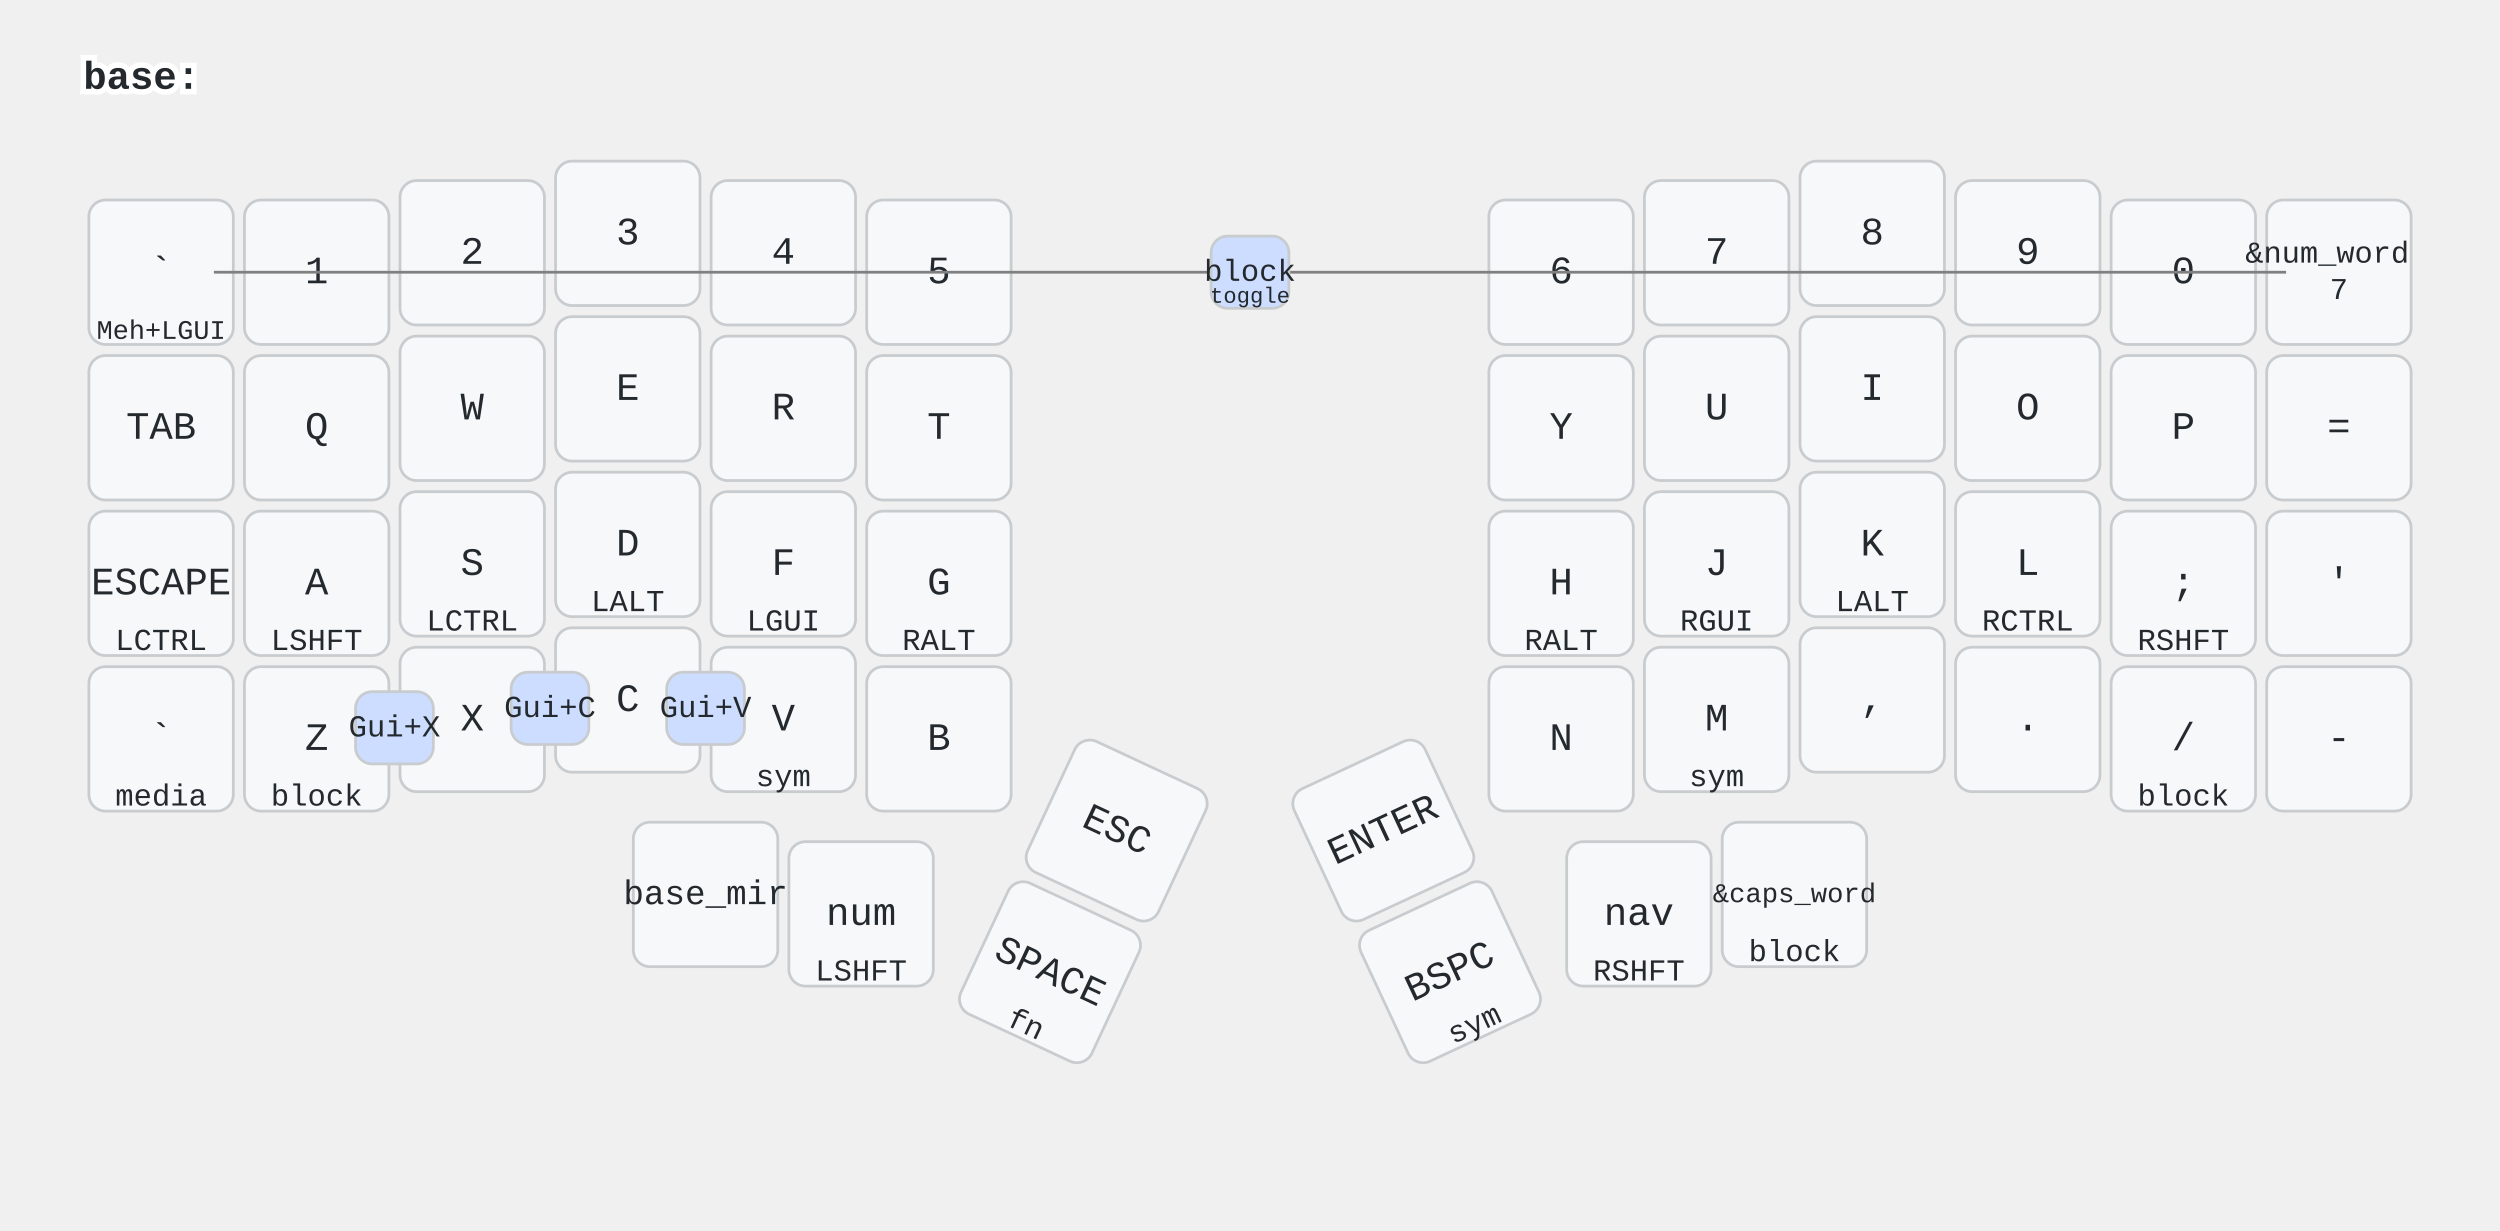
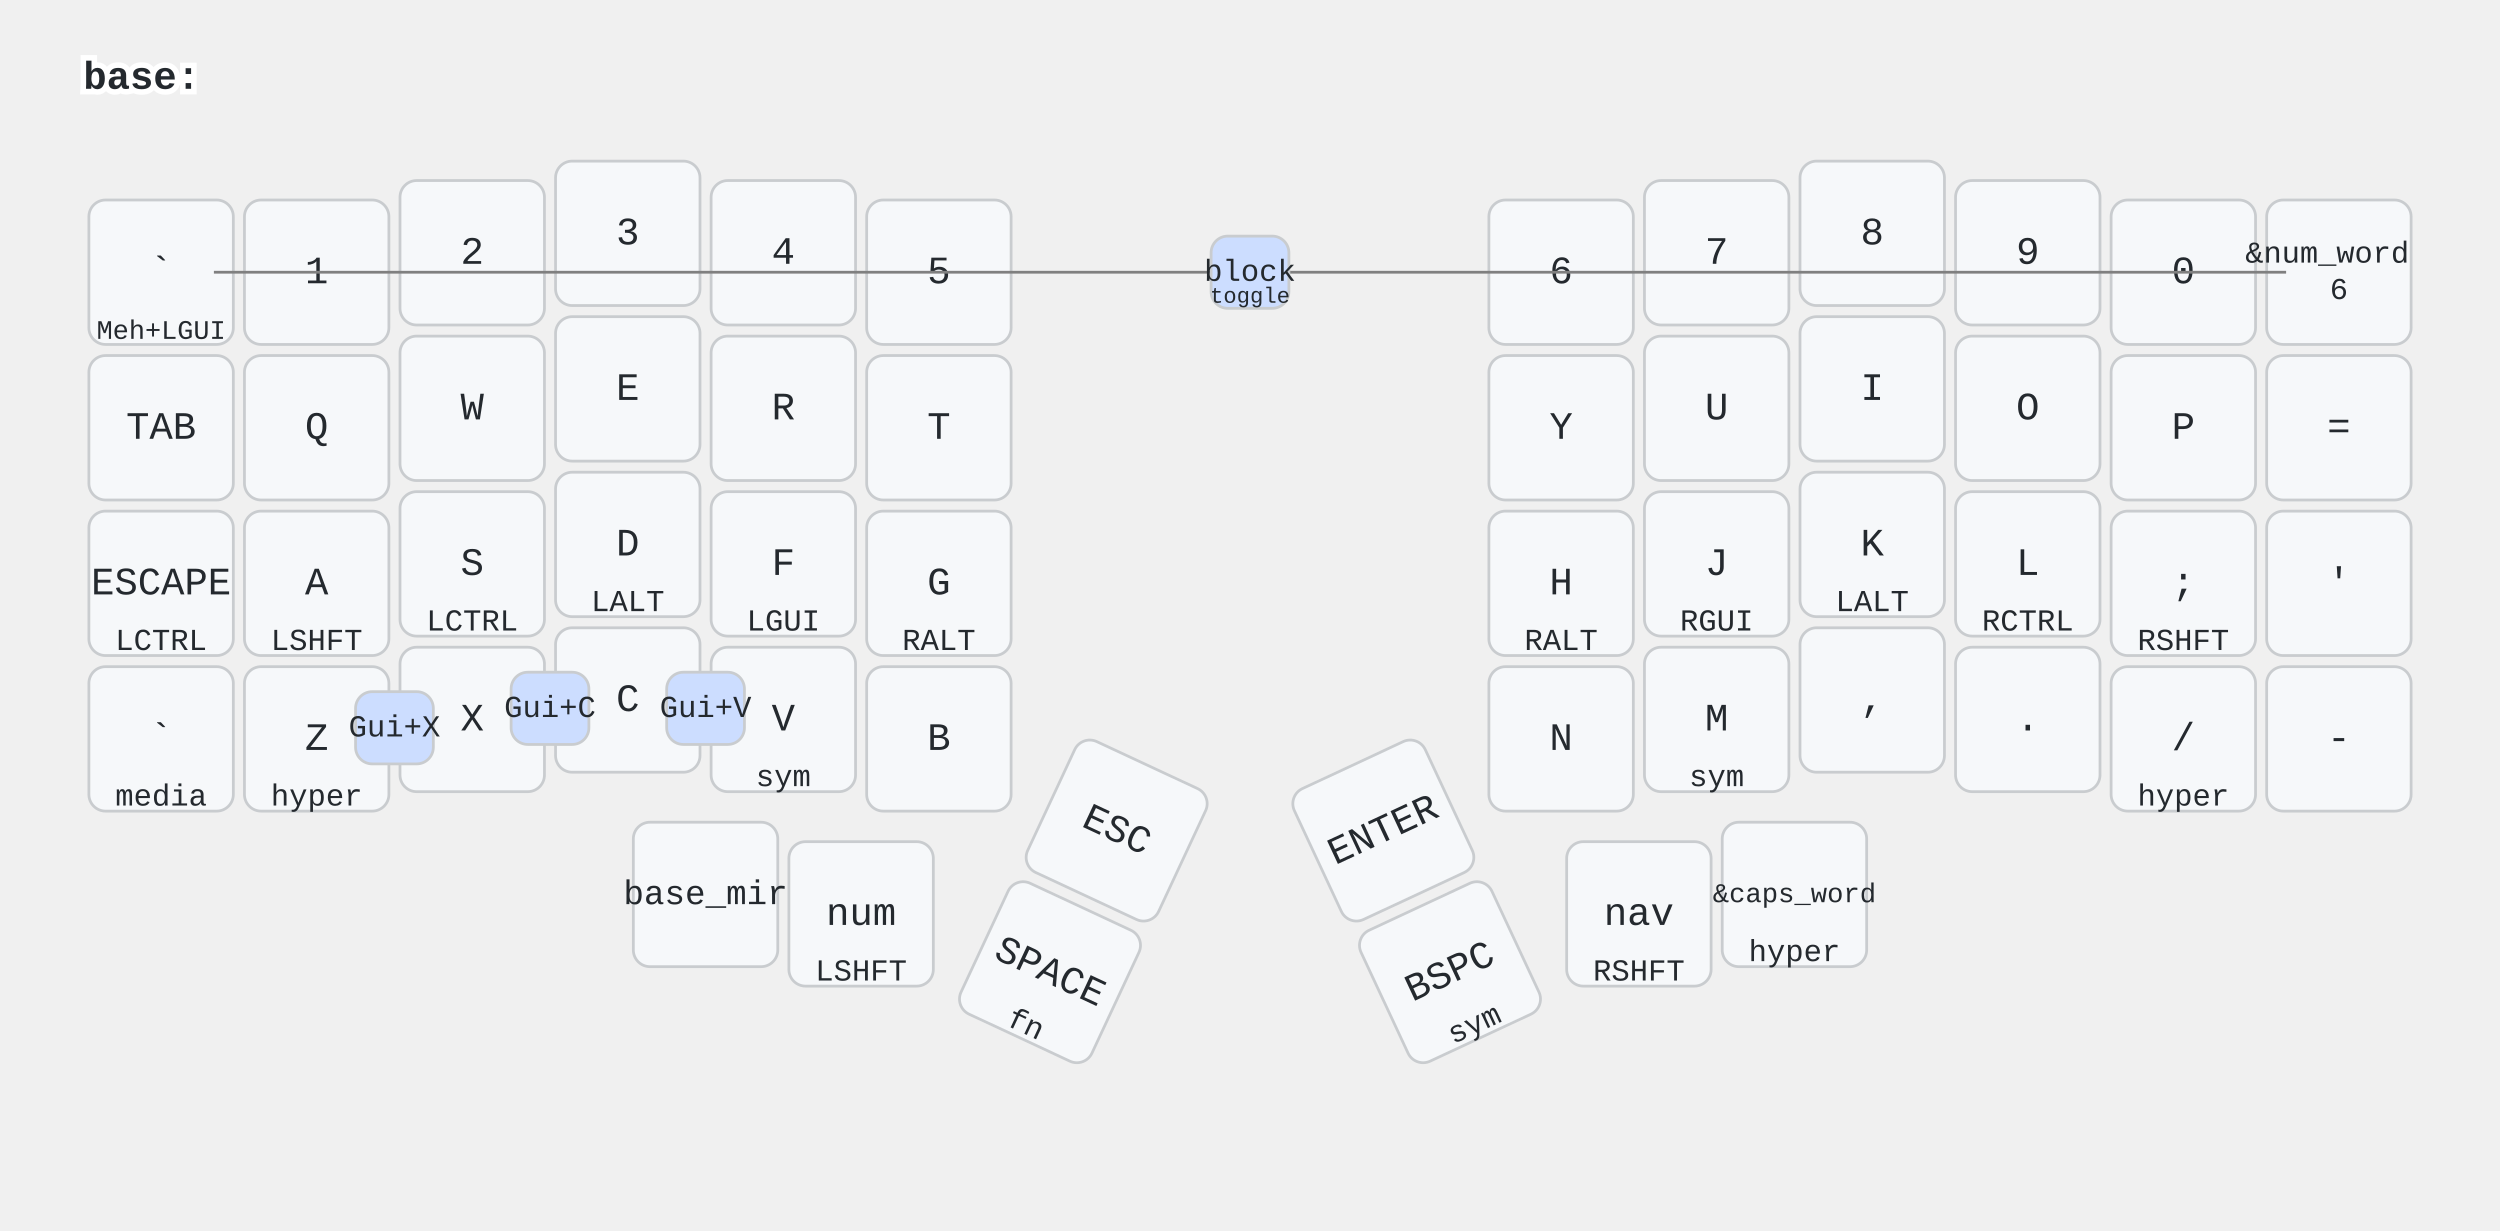
<svg xmlns="http://www.w3.org/2000/svg" width="900" height="443" viewBox="0 0 900 443" class="keymap">
  <style>/* inherit to force styles through use tags */
svg path {
    fill: inherit;
}

/* font and background color specifications */
svg.keymap {
    font-family: SFMono-Regular,Consolas,Liberation Mono,Menlo,monospace;
    font-size: 14px;
    font-kerning: normal;
    text-rendering: optimizeLegibility;
    fill: #24292e;
}

/* default key styling */
rect.key {
    fill: #f6f8fa;
}

rect.key, rect.combo {
    stroke: #c9cccf;
    stroke-width: 1;
}

/* default key side styling, only used is draw_key_sides is set */
rect.side {
    filter: brightness(90%);
}

/* color accent for combo boxes */
rect.combo, rect.combo-separate {
    fill: #cdf;
}

/* color accent for held keys */
rect.held, rect.combo.held {
    fill: #fdd;
}

/* color accent for ghost (optional) keys */
rect.ghost, rect.combo.ghost {
    stroke-dasharray: 4, 4;
    stroke-width: 2;
}

text {
    text-anchor: middle;
    dominant-baseline: middle;
}

/* styling for layer labels */
text.label {
    font-weight: bold;
    text-anchor: start;
    stroke: white;
    stroke-width: 4;
    paint-order: stroke;
}

/* styling for optional footer */
text.footer {
    text-anchor: end;
    dominant-baseline: auto;
    stroke: white;
    stroke-width: 4;
    paint-order: stroke;
}

/* styling for combo tap, and key non-tap label text */
text.combo, text.hold, text.shifted, text.left, text.right, text.tl, text.tr, text.bl, text.br {
    font-size: 11px;
}

text.hold, text.bl, text.br {
    text-anchor: middle;
    dominant-baseline: auto;
}

text.shifted, text.tl, text.tr {
    text-anchor: middle;
    dominant-baseline: hanging;
}

text.left, text.tl, text.bl {
    text-anchor: start;
}

text.right, text.tr, text.br {
    text-anchor: end;
}

text.layer-activator {
    text-decoration: underline;
}

/* styling for hold/shifted label text in combo box */
text.combo.hold, text.combo.shifted, text.combo.left, text.combo.right {
    font-size: 8px;
}

/* lighter symbol for transparent keys */
text.trans {
    fill: #7b7e81;
}

/* styling for combo dendrons */
path.combo {
    stroke-width: 1;
    stroke: gray;
    fill: none;
}

/* Start Tabler Icons Cleanup */
/* cannot use height/width with glyphs */
.icon-tabler &gt; path {
    fill: inherit;
    stroke: inherit;
    stroke-width: 2;
}
/* hide tabler's default box */
.icon-tabler &gt; path[stroke="none"][fill="none"] {
    visibility: hidden;
}
/* End Tabler Icons Cleanup */
</style>
  <g transform="translate(30, 0)" class="layer-base">
    <text x="0" y="28" class="label" id="base">base:</text>
    <g transform="translate(0, 56)">
      <g transform="translate(28, 42)" class="key keypos-0">
        <rect rx="6" ry="6" x="-26" y="-26" width="52" height="52" class="key" />
        <text x="0" y="0" class="key tap">`</text>
        <text x="0" y="24" class="key hold">
          <tspan style="font-size: 88%">Meh+LGUI</tspan>
        </text>
      </g>
      <g transform="translate(84, 42)" class="key keypos-1">
        <rect rx="6" ry="6" x="-26" y="-26" width="52" height="52" class="key" />
        <text x="0" y="0" class="key tap">1</text>
      </g>
      <g transform="translate(140, 35)" class="key keypos-2">
        <rect rx="6" ry="6" x="-26" y="-26" width="52" height="52" class="key" />
        <text x="0" y="0" class="key tap">2</text>
      </g>
      <g transform="translate(196, 28)" class="key keypos-3">
        <rect rx="6" ry="6" x="-26" y="-26" width="52" height="52" class="key" />
        <text x="0" y="0" class="key tap">3</text>
      </g>
      <g transform="translate(252, 35)" class="key keypos-4">
        <rect rx="6" ry="6" x="-26" y="-26" width="52" height="52" class="key" />
        <text x="0" y="0" class="key tap">4</text>
      </g>
      <g transform="translate(308, 42)" class="key keypos-5">
        <rect rx="6" ry="6" x="-26" y="-26" width="52" height="52" class="key" />
        <text x="0" y="0" class="key tap">5</text>
      </g>
      <g transform="translate(532, 42)" class="key keypos-6">
        <rect rx="6" ry="6" x="-26" y="-26" width="52" height="52" class="key" />
        <text x="0" y="0" class="key tap">6</text>
      </g>
      <g transform="translate(588, 35)" class="key keypos-7">
        <rect rx="6" ry="6" x="-26" y="-26" width="52" height="52" class="key" />
        <text x="0" y="0" class="key tap">7</text>
      </g>
      <g transform="translate(644, 28)" class="key keypos-8">
        <rect rx="6" ry="6" x="-26" y="-26" width="52" height="52" class="key" />
        <text x="0" y="0" class="key tap">8</text>
      </g>
      <g transform="translate(700, 35)" class="key keypos-9">
        <rect rx="6" ry="6" x="-26" y="-26" width="52" height="52" class="key" />
        <text x="0" y="0" class="key tap">9</text>
      </g>
      <g transform="translate(756, 42)" class="key keypos-10">
        <rect rx="6" ry="6" x="-26" y="-26" width="52" height="52" class="key" />
        <text x="0" y="0" class="key tap">0</text>
      </g>
      <g transform="translate(812, 42)" class="key keypos-11">
        <rect rx="6" ry="6" x="-26" y="-26" width="52" height="52" class="key" />
        <text x="0" y="0" class="key tap">
          <tspan x="0" dy="-0.6em" style="font-size: 78%">&amp;num_word</tspan>
-           <tspan x="0" dy="1.2em" style="font-size: 78%">7</tspan>
+           <tspan x="0" dy="1.2em" style="font-size: 78%">6</tspan>
        </text>
      </g>
      <g transform="translate(28, 98)" class="key keypos-12">
        <rect rx="6" ry="6" x="-26" y="-26" width="52" height="52" class="key" />
        <text x="0" y="0" class="key tap">TAB</text>
      </g>
      <g transform="translate(84, 98)" class="key keypos-13">
        <rect rx="6" ry="6" x="-26" y="-26" width="52" height="52" class="key" />
        <text x="0" y="0" class="key tap">Q</text>
      </g>
      <g transform="translate(140, 91)" class="key keypos-14">
        <rect rx="6" ry="6" x="-26" y="-26" width="52" height="52" class="key" />
        <text x="0" y="0" class="key tap">W</text>
      </g>
      <g transform="translate(196, 84)" class="key keypos-15">
        <rect rx="6" ry="6" x="-26" y="-26" width="52" height="52" class="key" />
        <text x="0" y="0" class="key tap">E</text>
      </g>
      <g transform="translate(252, 91)" class="key keypos-16">
        <rect rx="6" ry="6" x="-26" y="-26" width="52" height="52" class="key" />
        <text x="0" y="0" class="key tap">R</text>
      </g>
      <g transform="translate(308, 98)" class="key keypos-17">
        <rect rx="6" ry="6" x="-26" y="-26" width="52" height="52" class="key" />
        <text x="0" y="0" class="key tap">T</text>
      </g>
      <g transform="translate(532, 98)" class="key keypos-18">
        <rect rx="6" ry="6" x="-26" y="-26" width="52" height="52" class="key" />
        <text x="0" y="0" class="key tap">Y</text>
      </g>
      <g transform="translate(588, 91)" class="key keypos-19">
        <rect rx="6" ry="6" x="-26" y="-26" width="52" height="52" class="key" />
        <text x="0" y="0" class="key tap">U</text>
      </g>
      <g transform="translate(644, 84)" class="key keypos-20">
        <rect rx="6" ry="6" x="-26" y="-26" width="52" height="52" class="key" />
        <text x="0" y="0" class="key tap">I</text>
      </g>
      <g transform="translate(700, 91)" class="key keypos-21">
        <rect rx="6" ry="6" x="-26" y="-26" width="52" height="52" class="key" />
        <text x="0" y="0" class="key tap">O</text>
      </g>
      <g transform="translate(756, 98)" class="key keypos-22">
        <rect rx="6" ry="6" x="-26" y="-26" width="52" height="52" class="key" />
        <text x="0" y="0" class="key tap">P</text>
      </g>
      <g transform="translate(812, 98)" class="key keypos-23">
        <rect rx="6" ry="6" x="-26" y="-26" width="52" height="52" class="key" />
        <text x="0" y="0" class="key tap">=</text>
      </g>
      <g transform="translate(28, 154)" class="key keypos-24">
        <rect rx="6" ry="6" x="-26" y="-26" width="52" height="52" class="key" />
        <text x="0" y="0" class="key tap">ESCAPE</text>
        <text x="0" y="24" class="key hold">LCTRL</text>
      </g>
      <g transform="translate(84, 154)" class="key keypos-25">
        <rect rx="6" ry="6" x="-26" y="-26" width="52" height="52" class="key" />
        <text x="0" y="0" class="key tap">A</text>
        <text x="0" y="24" class="key hold">LSHFT</text>
      </g>
      <g transform="translate(140, 147)" class="key keypos-26">
        <rect rx="6" ry="6" x="-26" y="-26" width="52" height="52" class="key" />
        <text x="0" y="0" class="key tap">S</text>
        <text x="0" y="24" class="key hold">LCTRL</text>
      </g>
      <g transform="translate(196, 140)" class="key keypos-27">
        <rect rx="6" ry="6" x="-26" y="-26" width="52" height="52" class="key" />
        <text x="0" y="0" class="key tap">D</text>
        <text x="0" y="24" class="key hold">LALT</text>
      </g>
      <g transform="translate(252, 147)" class="key keypos-28">
        <rect rx="6" ry="6" x="-26" y="-26" width="52" height="52" class="key" />
        <text x="0" y="0" class="key tap">F</text>
        <text x="0" y="24" class="key hold">LGUI</text>
      </g>
      <g transform="translate(308, 154)" class="key keypos-29">
        <rect rx="6" ry="6" x="-26" y="-26" width="52" height="52" class="key" />
        <text x="0" y="0" class="key tap">G</text>
        <text x="0" y="24" class="key hold">RALT</text>
      </g>
      <g transform="translate(532, 154)" class="key keypos-30">
        <rect rx="6" ry="6" x="-26" y="-26" width="52" height="52" class="key" />
        <text x="0" y="0" class="key tap">H</text>
        <text x="0" y="24" class="key hold">RALT</text>
      </g>
      <g transform="translate(588, 147)" class="key keypos-31">
        <rect rx="6" ry="6" x="-26" y="-26" width="52" height="52" class="key" />
        <text x="0" y="0" class="key tap">J</text>
        <text x="0" y="24" class="key hold">RGUI</text>
      </g>
      <g transform="translate(644, 140)" class="key keypos-32">
        <rect rx="6" ry="6" x="-26" y="-26" width="52" height="52" class="key" />
        <text x="0" y="0" class="key tap">K</text>
        <text x="0" y="24" class="key hold">LALT</text>
      </g>
      <g transform="translate(700, 147)" class="key keypos-33">
        <rect rx="6" ry="6" x="-26" y="-26" width="52" height="52" class="key" />
        <text x="0" y="0" class="key tap">L</text>
        <text x="0" y="24" class="key hold">RCTRL</text>
      </g>
      <g transform="translate(756, 154)" class="key keypos-34">
        <rect rx="6" ry="6" x="-26" y="-26" width="52" height="52" class="key" />
        <text x="0" y="0" class="key tap">;</text>
        <text x="0" y="24" class="key hold">RSHFT</text>
      </g>
      <g transform="translate(812, 154)" class="key keypos-35">
        <rect rx="6" ry="6" x="-26" y="-26" width="52" height="52" class="key" />
        <text x="0" y="0" class="key tap">'</text>
      </g>
      <g transform="translate(28, 210)" class="key keypos-36">
        <rect rx="6" ry="6" x="-26" y="-26" width="52" height="52" class="key" />
        <text x="0" y="0" class="key tap">`</text>
        <text x="0" y="24" class="key hold">media</text>
      </g>
      <g transform="translate(84, 210)" class="key keypos-37">
        <rect rx="6" ry="6" x="-26" y="-26" width="52" height="52" class="key" />
        <text x="0" y="0" class="key tap">Z</text>
-         <text x="0" y="24" class="key hold">block</text>
+         <text x="0" y="24" class="key hold">hyper</text>
      </g>
      <g transform="translate(140, 203)" class="key keypos-38">
        <rect rx="6" ry="6" x="-26" y="-26" width="52" height="52" class="key" />
        <text x="0" y="0" class="key tap">X</text>
      </g>
      <g transform="translate(196, 196)" class="key keypos-39">
        <rect rx="6" ry="6" x="-26" y="-26" width="52" height="52" class="key" />
        <text x="0" y="0" class="key tap">C</text>
      </g>
      <g transform="translate(252, 203)" class="key keypos-40">
        <rect rx="6" ry="6" x="-26" y="-26" width="52" height="52" class="key" />
        <text x="0" y="0" class="key tap">V</text>
        <text x="0" y="24" class="key hold">sym</text>
      </g>
      <g transform="translate(308, 210)" class="key keypos-41">
        <rect rx="6" ry="6" x="-26" y="-26" width="52" height="52" class="key" />
        <text x="0" y="0" class="key tap">B</text>
      </g>
      <g transform="translate(372, 243) rotate(25.0)" class="key keypos-42">
        <rect rx="6" ry="6" x="-26" y="-26" width="52" height="52" class="key" />
        <text x="0" y="0" class="key tap">ESC</text>
      </g>
      <g transform="translate(468, 243) rotate(-25.0)" class="key keypos-43">
        <rect rx="6" ry="6" x="-26" y="-26" width="52" height="52" class="key" />
        <text x="0" y="0" class="key tap">ENTER</text>
      </g>
      <g transform="translate(532, 210)" class="key keypos-44">
        <rect rx="6" ry="6" x="-26" y="-26" width="52" height="52" class="key" />
        <text x="0" y="0" class="key tap">N</text>
      </g>
      <g transform="translate(588, 203)" class="key keypos-45">
        <rect rx="6" ry="6" x="-26" y="-26" width="52" height="52" class="key" />
        <text x="0" y="0" class="key tap">M</text>
        <text x="0" y="24" class="key hold">sym</text>
      </g>
      <g transform="translate(644, 196)" class="key keypos-46">
        <rect rx="6" ry="6" x="-26" y="-26" width="52" height="52" class="key" />
        <text x="0" y="0" class="key tap">,</text>
      </g>
      <g transform="translate(700, 203)" class="key keypos-47">
        <rect rx="6" ry="6" x="-26" y="-26" width="52" height="52" class="key" />
        <text x="0" y="0" class="key tap">.</text>
      </g>
      <g transform="translate(756, 210)" class="key keypos-48">
        <rect rx="6" ry="6" x="-26" y="-26" width="52" height="52" class="key" />
        <text x="0" y="0" class="key tap">/</text>
-         <text x="0" y="24" class="key hold">block</text>
+         <text x="0" y="24" class="key hold">hyper</text>
      </g>
      <g transform="translate(812, 210)" class="key keypos-49">
        <rect rx="6" ry="6" x="-26" y="-26" width="52" height="52" class="key" />
        <text x="0" y="0" class="key tap">-</text>
      </g>
      <g transform="translate(224, 266)" class="key keypos-50">
        <rect rx="6" ry="6" x="-26" y="-26" width="52" height="52" class="key" />
        <text x="0" y="0" class="key tap">
          <tspan style="font-size: 88%">base_mir</tspan>
        </text>
      </g>
      <g transform="translate(280, 273)" class="key keypos-51">
        <rect rx="6" ry="6" x="-26" y="-26" width="52" height="52" class="key" />
        <text x="0" y="0" class="key tap">num</text>
        <text x="0" y="24" class="key hold">LSHFT</text>
      </g>
      <g transform="translate(348, 294) rotate(25.0)" class="key keypos-52">
        <rect rx="6" ry="6" x="-26" y="-26" width="52" height="52" class="key" />
        <text x="0" y="0" class="key tap">SPACE</text>
        <text x="0" y="24" class="key hold">fn</text>
      </g>
      <g transform="translate(492, 294) rotate(-25.0)" class="key keypos-53">
        <rect rx="6" ry="6" x="-26" y="-26" width="52" height="52" class="key" />
        <text x="0" y="0" class="key tap">BSPC</text>
        <text x="0" y="24" class="key hold">sym</text>
      </g>
      <g transform="translate(560, 273)" class="key keypos-54">
        <rect rx="6" ry="6" x="-26" y="-26" width="52" height="52" class="key" />
        <text x="0" y="0" class="key tap">nav</text>
        <text x="0" y="24" class="key hold">RSHFT</text>
      </g>
      <g transform="translate(616, 266)" class="key keypos-55">
        <rect rx="6" ry="6" x="-26" y="-26" width="52" height="52" class="key" />
        <text x="0" y="0" class="key tap">
          <tspan style="font-size: 70%">&amp;caps_word</tspan>
        </text>
-         <text x="0" y="24" class="key hold">block</text>
+         <text x="0" y="24" class="key hold">hyper</text>
      </g>
      <g class="combo combopos-0">
        <rect rx="6" ry="6" x="98" y="193" width="28" height="26" class="combo" />
        <text x="112" y="206" class="combo tap">Gui+X</text>
      </g>
      <g class="combo combopos-1">
        <rect rx="6" ry="6" x="154" y="186" width="28" height="26" class="combo" />
        <text x="168" y="199" class="combo tap">Gui+C</text>
      </g>
      <g class="combo combopos-2">
        <rect rx="6" ry="6" x="210" y="186" width="28" height="26" class="combo" />
        <text x="224" y="199" class="combo tap">Gui+V</text>
      </g>
      <g class="combo combopos-3">
        <path d="M420,42 l-373,0" class="combo" />
        <path d="M420,42 l373,0" class="combo" />
        <rect rx="6" ry="6" x="406" y="29" width="28" height="26" class="combo" />
        <text x="420" y="42" class="combo tap">block</text>
        <text x="420" y="53" class="combo hold">toggle</text>
      </g>
    </g>
  </g>
</svg>
